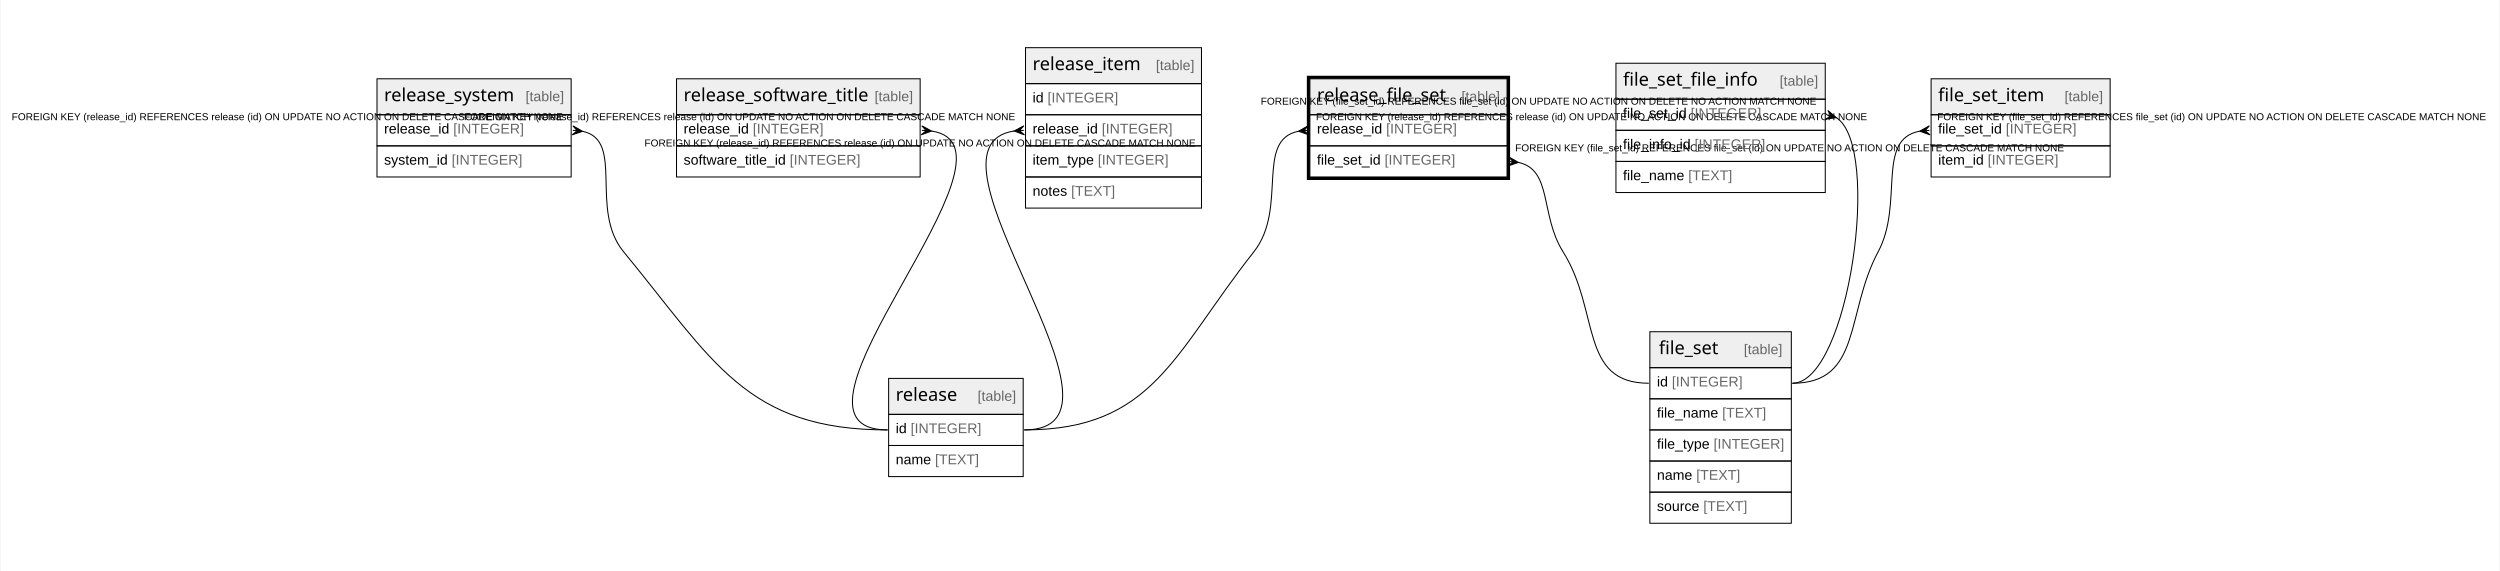
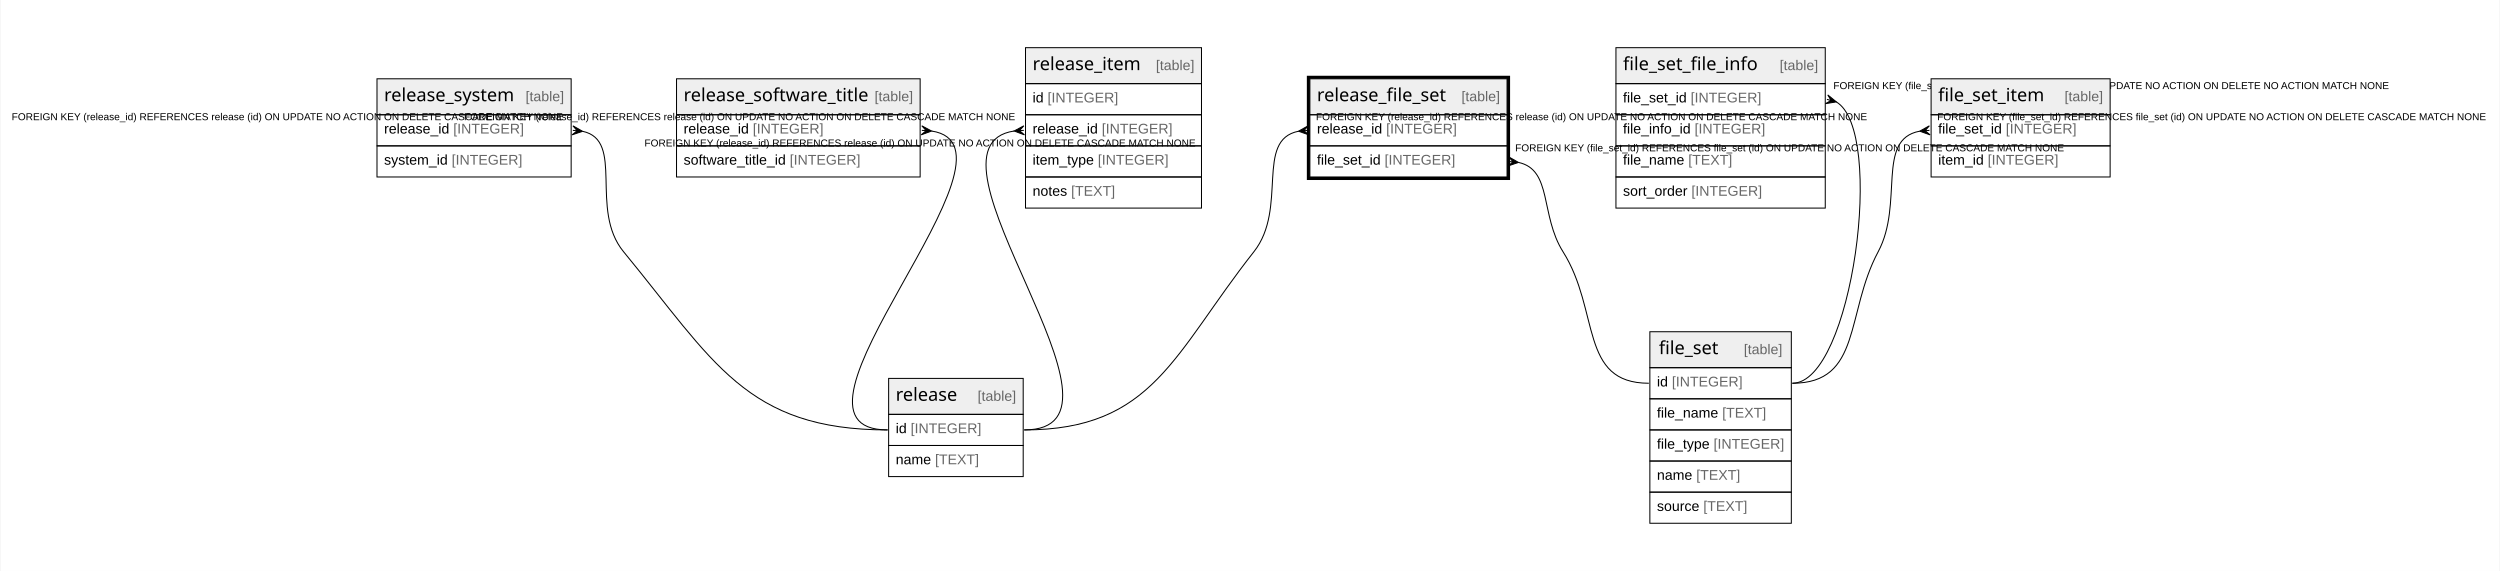
<svg xmlns="http://www.w3.org/2000/svg" width="2474pt" height="565pt" viewBox="0.00 0.00 2473.81 565.20">
  <g id="graph0" class="graph" transform="scale(1 1) rotate(0) translate(4 561.2)">
    <polygon fill="white" stroke="none" points="-4,4 -4,-561.2 2469.81,-561.2 2469.81,4 -4,4" />
    <g id="node1" class="node">
      <polygon fill="#efefef" stroke="none" points="1292.18,-447.6 1292.18,-483.2 1487.37,-483.2 1487.37,-447.6 1292.18,-447.6" />
      <polygon fill="none" stroke="black" points="1292.18,-447.6 1292.18,-483.2 1487.37,-483.2 1487.37,-447.6 1292.18,-447.6" />
      <text text-anchor="start" x="1299.18" y="-461" font-family="Arial Bold" font-size="18.00">release_file_set</text>
      <text text-anchor="start" x="1411.12" y="-461" font-family="Arial" font-size="14.00">    </text>
      <text text-anchor="start" x="1442.23" y="-461" font-family="Arial" font-size="14.00" fill="#666666">[table]</text>
      <polygon fill="none" stroke="black" points="1292.18,-416.8 1292.18,-447.6 1487.37,-447.6 1487.37,-416.8 1292.18,-416.8" />
      <text text-anchor="start" x="1299.18" y="-429" font-family="Arial" font-size="14.00">release_id </text>
      <text text-anchor="start" x="1367.67" y="-429" font-family="Arial" font-size="14.00" fill="#666666">[INTEGER]</text>
      <polygon fill="none" stroke="black" points="1292.18,-386 1292.18,-416.8 1487.37,-416.8 1487.37,-386 1292.18,-386" />
      <text text-anchor="start" x="1299.18" y="-398.2" font-family="Arial" font-size="14.00">file_set_id </text>
      <text text-anchor="start" x="1366.11" y="-398.2" font-family="Arial" font-size="14.00" fill="#666666">[INTEGER]</text>
      <polygon fill="none" stroke="black" stroke-width="3" points="1290.68,-384.5 1290.68,-484.7 1488.87,-484.7 1488.87,-384.5 1290.68,-384.5" />
    </g>
    <g id="node2" class="node">
      <polygon fill="#efefef" stroke="none" points="875.17,-151 875.17,-186.6 1008.38,-186.6 1008.38,-151 875.17,-151" />
      <polygon fill="none" stroke="black" points="875.17,-151 875.17,-186.6 1008.38,-186.6 1008.38,-151 875.17,-151" />
      <text text-anchor="start" x="882.17" y="-164.4" font-family="Arial Bold" font-size="18.00">release</text>
      <text text-anchor="start" x="932.13" y="-164.4" font-family="Arial" font-size="14.00">    </text>
      <text text-anchor="start" x="963.24" y="-164.4" font-family="Arial" font-size="14.00" fill="#666666">[table]</text>
      <polygon fill="none" stroke="black" points="875.17,-120.2 875.17,-151 1008.38,-151 1008.38,-120.2 875.17,-120.2" />
      <text text-anchor="start" x="882.17" y="-132.4" font-family="Arial" font-size="14.00">id </text>
      <text text-anchor="start" x="896.95" y="-132.4" font-family="Arial" font-size="14.00" fill="#666666">[INTEGER]</text>
      <polygon fill="none" stroke="black" points="875.17,-89.4 875.17,-120.2 1008.38,-120.2 1008.38,-89.4 875.17,-89.4" />
      <text text-anchor="start" x="882.17" y="-101.6" font-family="Arial" font-size="14.00">name </text>
      <text text-anchor="start" x="921.08" y="-101.6" font-family="Arial" font-size="14.00" fill="#666666">[TEXT]</text>
    </g>
    <g id="edge1" class="edge">
      <path fill="none" stroke="black" d="M1281.03,-431.3C1237.45,-422.76 1270.76,-355.07 1236.77,-312 1157.54,-211.59 1137.29,-135.6 1009.38,-135.6" />
      <polygon fill="black" stroke="black" points="1280.88,-431.29 1290.45,-436.65 1286.2,-431.76 1290.51,-432.14 1290.51,-432.14 1290.51,-432.14 1286.2,-431.76 1291.24,-427.69 1280.88,-431.29" />
      <text text-anchor="start" x="1298.18" y="-442.2" font-family="Arial" font-size="10.00">FOREIGN KEY (release_id) REFERENCES release (id) ON UPDATE NO ACTION ON DELETE CASCADE MATCH NONE</text>
    </g>
    <g id="node6" class="node">
      <polygon fill="#efefef" stroke="none" points="1628.75,-197.2 1628.75,-232.8 1768.79,-232.8 1768.79,-197.2 1628.75,-197.2" />
      <polygon fill="none" stroke="black" points="1628.75,-197.2 1628.75,-232.8 1768.79,-232.8 1768.79,-197.2 1628.75,-197.2" />
      <text text-anchor="start" x="1637.66" y="-210.6" font-family="Arial Bold" font-size="18.00">file_set</text>
      <text text-anchor="start" x="1690.64" y="-210.6" font-family="Arial" font-size="14.00">    </text>
      <text text-anchor="start" x="1721.75" y="-210.6" font-family="Arial" font-size="14.00" fill="#666666">[table]</text>
      <polygon fill="none" stroke="black" points="1628.75,-166.4 1628.75,-197.2 1768.79,-197.2 1768.79,-166.4 1628.75,-166.4" />
      <text text-anchor="start" x="1635.75" y="-178.6" font-family="Arial" font-size="14.00">id </text>
      <text text-anchor="start" x="1650.54" y="-178.6" font-family="Arial" font-size="14.00" fill="#666666">[INTEGER]</text>
      <polygon fill="none" stroke="black" points="1628.75,-135.6 1628.75,-166.4 1768.79,-166.4 1768.79,-135.6 1628.75,-135.6" />
      <text text-anchor="start" x="1635.75" y="-147.8" font-family="Arial" font-size="14.00">file_name </text>
      <text text-anchor="start" x="1700.35" y="-147.8" font-family="Arial" font-size="14.00" fill="#666666">[TEXT]</text>
      <polygon fill="none" stroke="black" points="1628.75,-104.8 1628.75,-135.6 1768.79,-135.6 1768.79,-104.8 1628.75,-104.8" />
      <text text-anchor="start" x="1635.75" y="-117" font-family="Arial" font-size="14.00">file_type </text>
      <text text-anchor="start" x="1691.79" y="-117" font-family="Arial" font-size="14.00" fill="#666666">[INTEGER]</text>
      <polygon fill="none" stroke="black" points="1628.75,-74 1628.75,-104.8 1768.79,-104.8 1768.79,-74 1628.75,-74" />
      <text text-anchor="start" x="1635.75" y="-86.2" font-family="Arial" font-size="14.00">name </text>
      <text text-anchor="start" x="1674.66" y="-86.2" font-family="Arial" font-size="14.00" fill="#666666">[TEXT]</text>
      <polygon fill="none" stroke="black" points="1628.75,-43.2 1628.75,-74 1768.79,-74 1768.79,-43.2 1628.75,-43.2" />
      <text text-anchor="start" x="1635.75" y="-55.4" font-family="Arial" font-size="14.00">source </text>
      <text text-anchor="start" x="1681.66" y="-55.4" font-family="Arial" font-size="14.00" fill="#666666">[TEXT]</text>
    </g>
    <g id="edge5" class="edge">
      <path fill="none" stroke="black" d="M1498.59,-400.42C1532.39,-393.26 1520.01,-348.12 1542.77,-312 1579.62,-253.54 1558.65,-181.8 1627.75,-181.8" />
      <polygon fill="black" stroke="black" points="1498.66,-400.42 1488.28,-396.89 1493.35,-400.92 1489.04,-401.34 1489.04,-401.34 1489.04,-401.34 1493.35,-400.92 1489.13,-405.85 1498.66,-400.42" />
      <text text-anchor="start" x="1495.37" y="-411.4" font-family="Arial" font-size="10.00">FOREIGN KEY (file_set_id) REFERENCES file_set (id) ON UPDATE NO ACTION ON DELETE CASCADE MATCH NONE</text>
    </g>
    <g id="node3" class="node">
      <polygon fill="#efefef" stroke="none" points="368.67,-447.6 368.67,-483.2 560.88,-483.2 560.88,-447.6 368.67,-447.6" />
      <polygon fill="none" stroke="black" points="368.67,-447.6 368.67,-483.2 560.88,-483.2 560.88,-447.6 368.67,-447.6" />
      <text text-anchor="start" x="375.67" y="-461" font-family="Arial Bold" font-size="18.00">release_system</text>
      <text text-anchor="start" x="484.63" y="-461" font-family="Arial" font-size="14.00">    </text>
      <text text-anchor="start" x="515.74" y="-461" font-family="Arial" font-size="14.00" fill="#666666">[table]</text>
      <polygon fill="none" stroke="black" points="368.67,-416.8 368.67,-447.6 560.88,-447.6 560.88,-416.8 368.67,-416.8" />
      <text text-anchor="start" x="375.67" y="-429" font-family="Arial" font-size="14.00">release_id </text>
      <text text-anchor="start" x="444.16" y="-429" font-family="Arial" font-size="14.00" fill="#666666">[INTEGER]</text>
      <polygon fill="none" stroke="black" points="368.67,-386 368.67,-416.8 560.88,-416.8 560.88,-386 368.67,-386" />
      <text text-anchor="start" x="375.67" y="-398.2" font-family="Arial" font-size="14.00">system_id </text>
      <text text-anchor="start" x="442.58" y="-398.2" font-family="Arial" font-size="14.00" fill="#666666">[INTEGER]</text>
    </g>
    <g id="edge2" class="edge">
      <path fill="none" stroke="black" d="M572.14,-431.23C614.41,-422.32 578.35,-353.81 612.77,-312 701.86,-203.8 734.01,-135.6 874.17,-135.6" />
      <polygon fill="black" stroke="black" points="572.17,-431.23 561.79,-427.69 566.86,-431.73 562.55,-432.14 562.55,-432.14 562.55,-432.14 566.86,-431.73 562.64,-436.65 572.17,-431.23" />
      <text text-anchor="start" x="7" y="-442.2" font-family="Arial" font-size="10.00">FOREIGN KEY (release_id) REFERENCES release (id) ON UPDATE NO ACTION ON DELETE CASCADE MATCH NONE</text>
    </g>
    <g id="node4" class="node">
      <polygon fill="#efefef" stroke="none" points="665.19,-447.6 665.19,-483.2 906.36,-483.2 906.36,-447.6 665.19,-447.6" />
      <polygon fill="none" stroke="black" points="665.19,-447.6 665.19,-483.2 906.36,-483.2 906.36,-447.6 665.19,-447.6" />
      <text text-anchor="start" x="672.19" y="-461" font-family="Arial Bold" font-size="18.00">release_software_title</text>
      <text text-anchor="start" x="830.11" y="-461" font-family="Arial" font-size="14.00">    </text>
      <text text-anchor="start" x="861.23" y="-461" font-family="Arial" font-size="14.00" fill="#666666">[table]</text>
      <polygon fill="none" stroke="black" points="665.19,-416.8 665.19,-447.6 906.36,-447.6 906.36,-416.8 665.19,-416.8" />
      <text text-anchor="start" x="672.19" y="-429" font-family="Arial" font-size="14.00">release_id </text>
      <text text-anchor="start" x="740.68" y="-429" font-family="Arial" font-size="14.00" fill="#666666">[INTEGER]</text>
      <polygon fill="none" stroke="black" points="665.19,-386 665.19,-416.8 906.36,-416.8 906.36,-386 665.19,-386" />
      <text text-anchor="start" x="672.19" y="-398.2" font-family="Arial" font-size="14.00">software_title_id </text>
      <text text-anchor="start" x="777.24" y="-398.2" font-family="Arial" font-size="14.00" fill="#666666">[INTEGER]</text>
    </g>
    <g id="edge3" class="edge">
      <path fill="none" stroke="black" d="M917.61,-431.5C1023.45,-415.64 745.28,-135.6 874.17,-135.6" />
      <polygon fill="black" stroke="black" points="917.67,-431.5 907.39,-427.69 912.35,-431.86 908.03,-432.15 908.03,-432.15 908.03,-432.15 912.35,-431.86 908,-436.67 917.67,-431.5" />
      <text text-anchor="start" x="633.42" y="-416.2" font-family="Arial" font-size="10.00">FOREIGN KEY (release_id) REFERENCES release (id) ON UPDATE NO ACTION ON DELETE CASCADE MATCH NONE</text>
    </g>
    <g id="node5" class="node">
      <polygon fill="#efefef" stroke="none" points="1010.67,-478.4 1010.67,-514 1184.88,-514 1184.88,-478.4 1010.67,-478.4" />
      <polygon fill="none" stroke="black" points="1010.67,-478.4 1010.67,-514 1184.88,-514 1184.88,-478.4 1010.67,-478.4" />
      <text text-anchor="start" x="1017.67" y="-491.8" font-family="Arial Bold" font-size="18.00">release_item</text>
      <text text-anchor="start" x="1108.62" y="-491.8" font-family="Arial" font-size="14.00">    </text>
      <text text-anchor="start" x="1139.74" y="-491.8" font-family="Arial" font-size="14.00" fill="#666666">[table]</text>
      <polygon fill="none" stroke="black" points="1010.67,-447.6 1010.67,-478.4 1184.88,-478.4 1184.88,-447.6 1010.67,-447.6" />
      <text text-anchor="start" x="1017.67" y="-459.8" font-family="Arial" font-size="14.00">id </text>
      <text text-anchor="start" x="1032.46" y="-459.8" font-family="Arial" font-size="14.00" fill="#666666">[INTEGER]</text>
      <polygon fill="none" stroke="black" points="1010.67,-416.8 1010.67,-447.6 1184.88,-447.6 1184.88,-416.8 1010.67,-416.8" />
      <text text-anchor="start" x="1017.67" y="-429" font-family="Arial" font-size="14.00">release_id </text>
      <text text-anchor="start" x="1086.16" y="-429" font-family="Arial" font-size="14.00" fill="#666666">[INTEGER]</text>
      <polygon fill="none" stroke="black" points="1010.67,-386 1010.67,-416.8 1184.88,-416.8 1184.88,-386 1010.67,-386" />
      <text text-anchor="start" x="1017.67" y="-398.2" font-family="Arial" font-size="14.00">item_type </text>
      <text text-anchor="start" x="1082.26" y="-398.2" font-family="Arial" font-size="14.00" fill="#666666">[INTEGER]</text>
      <polygon fill="none" stroke="black" points="1010.67,-355.2 1010.67,-386 1184.88,-386 1184.88,-355.2 1010.67,-355.2" />
      <text text-anchor="start" x="1017.67" y="-367.4" font-family="Arial" font-size="14.00">notes </text>
      <text text-anchor="start" x="1055.81" y="-367.4" font-family="Arial" font-size="14.00" fill="#666666">[TEXT]</text>
    </g>
    <g id="edge4" class="edge">
      <path fill="none" stroke="black" d="M999.41,-431.5C892.45,-415.64 1137.47,-135.6 1009.38,-135.6" />
      <polygon fill="black" stroke="black" points="999.36,-431.5 1009.03,-436.67 1004.68,-431.86 1009,-432.15 1009,-432.15 1009,-432.15 1004.68,-431.86 1009.64,-427.69 999.36,-431.5" />
      <text text-anchor="start" x="454.79" y="-442.2" font-family="Arial" font-size="10.00">FOREIGN KEY (release_id) REFERENCES release (id) ON UPDATE NO ACTION ON DELETE CASCADE MATCH NONE</text>
    </g>
    <g id="node7" class="node">
-       <polygon fill="#efefef" stroke="none" points="1595.17,-463 1595.17,-498.6 1802.38,-498.6 1802.38,-463 1595.17,-463" />
-       <polygon fill="none" stroke="black" points="1595.17,-463 1595.17,-498.6 1802.38,-498.6 1802.38,-463 1595.17,-463" />
-       <text text-anchor="start" x="1602.17" y="-476.4" font-family="Arial Bold" font-size="18.00">file_set_file_info</text>
-       <text text-anchor="start" x="1726.13" y="-476.4" font-family="Arial" font-size="14.00">    </text>
-       <text text-anchor="start" x="1757.24" y="-476.4" font-family="Arial" font-size="14.00" fill="#666666">[table]</text>
-       <polygon fill="none" stroke="black" points="1595.17,-432.2 1595.17,-463 1802.38,-463 1802.38,-432.2 1595.17,-432.2" />
-       <text text-anchor="start" x="1602.17" y="-444.4" font-family="Arial" font-size="14.00">file_set_id </text>
-       <text text-anchor="start" x="1669.1" y="-444.4" font-family="Arial" font-size="14.00" fill="#666666">[INTEGER]</text>
-       <polygon fill="none" stroke="black" points="1595.17,-401.4 1595.17,-432.2 1802.38,-432.2 1802.38,-401.4 1595.17,-401.4" />
-       <text text-anchor="start" x="1602.17" y="-413.6" font-family="Arial" font-size="14.00">file_info_id </text>
-       <text text-anchor="start" x="1672.99" y="-413.6" font-family="Arial" font-size="14.00" fill="#666666">[INTEGER]</text>
-       <polygon fill="none" stroke="black" points="1595.17,-370.6 1595.17,-401.4 1802.38,-401.4 1802.38,-370.6 1595.17,-370.6" />
-       <text text-anchor="start" x="1602.17" y="-382.8" font-family="Arial" font-size="14.00">file_name </text>
-       <text text-anchor="start" x="1666.76" y="-382.8" font-family="Arial" font-size="14.00" fill="#666666">[TEXT]</text>
+       <polygon fill="#efefef" stroke="none" points="1595.17,-478.4 1595.17,-514 1802.38,-514 1802.38,-478.4 1595.17,-478.4" />
+       <polygon fill="none" stroke="black" points="1595.17,-478.4 1595.17,-514 1802.38,-514 1802.38,-478.4 1595.17,-478.4" />
+       <text text-anchor="start" x="1602.17" y="-491.8" font-family="Arial Bold" font-size="18.00">file_set_file_info</text>
+       <text text-anchor="start" x="1726.13" y="-491.8" font-family="Arial" font-size="14.00">    </text>
+       <text text-anchor="start" x="1757.24" y="-491.8" font-family="Arial" font-size="14.00" fill="#666666">[table]</text>
+       <polygon fill="none" stroke="black" points="1595.17,-447.6 1595.17,-478.4 1802.38,-478.4 1802.38,-447.6 1595.17,-447.6" />
+       <text text-anchor="start" x="1602.17" y="-459.8" font-family="Arial" font-size="14.00">file_set_id </text>
+       <text text-anchor="start" x="1669.1" y="-459.8" font-family="Arial" font-size="14.00" fill="#666666">[INTEGER]</text>
+       <polygon fill="none" stroke="black" points="1595.17,-416.8 1595.17,-447.6 1802.38,-447.6 1802.38,-416.8 1595.17,-416.8" />
+       <text text-anchor="start" x="1602.17" y="-429" font-family="Arial" font-size="14.00">file_info_id </text>
+       <text text-anchor="start" x="1672.99" y="-429" font-family="Arial" font-size="14.00" fill="#666666">[INTEGER]</text>
+       <polygon fill="none" stroke="black" points="1595.17,-386 1595.17,-416.8 1802.38,-416.8 1802.38,-386 1595.17,-386" />
+       <text text-anchor="start" x="1602.17" y="-398.2" font-family="Arial" font-size="14.00">file_name </text>
+       <text text-anchor="start" x="1666.76" y="-398.2" font-family="Arial" font-size="14.00" fill="#666666">[TEXT]</text>
+       <polygon fill="none" stroke="black" points="1595.17,-355.2 1595.17,-386 1802.38,-386 1802.38,-355.2 1595.17,-355.2" />
+       <text text-anchor="start" x="1602.17" y="-367.4" font-family="Arial" font-size="14.00">sort_order </text>
+       <text text-anchor="start" x="1669.86" y="-367.4" font-family="Arial" font-size="14.00" fill="#666666">[INTEGER]</text>
    </g>
    <g id="edge6" class="edge">
-       <path fill="none" stroke="black" d="M1813.19,-444.79C1858.76,-416.39 1825.73,-181.8 1769.79,-181.8" />
-       <polygon fill="black" stroke="black" points="1813.32,-444.76 1802.47,-443.18 1808.19,-446.22 1804.03,-447.42 1804.03,-447.42 1804.03,-447.42 1808.19,-446.22 1804.94,-451.83 1813.32,-444.76" />
-       <text text-anchor="start" x="1243.52" y="-457.6" font-family="Arial" font-size="10.00">FOREIGN KEY (file_set_id) REFERENCES file_set (id) ON UPDATE NO ACTION ON DELETE NO ACTION MATCH NONE</text>
+       <path fill="none" stroke="black" d="M1813.16,-460.4C1862.42,-432.05 1829.16,-181.8 1769.79,-181.8" />
+       <polygon fill="black" stroke="black" points="1813.37,-460.34 1802.55,-458.57 1808.21,-461.71 1804.03,-462.83 1804.03,-462.83 1804.03,-462.83 1808.21,-461.71 1804.86,-467.26 1813.37,-460.34" />
+       <text text-anchor="start" x="1810.38" y="-473" font-family="Arial" font-size="10.00">FOREIGN KEY (file_set_id) REFERENCES file_set (id) ON UPDATE NO ACTION ON DELETE NO ACTION MATCH NONE</text>
    </g>
    <g id="node8" class="node">
      <polygon fill="#efefef" stroke="none" points="1907.16,-447.6 1907.16,-483.2 2084.39,-483.2 2084.39,-447.6 1907.16,-447.6" />
      <polygon fill="none" stroke="black" points="1907.16,-447.6 1907.16,-483.2 2084.39,-483.2 2084.39,-447.6 1907.16,-447.6" />
      <text text-anchor="start" x="1914.16" y="-461" font-family="Arial Bold" font-size="18.00">file_set_item</text>
      <text text-anchor="start" x="2008.13" y="-461" font-family="Arial" font-size="14.00">    </text>
      <text text-anchor="start" x="2039.25" y="-461" font-family="Arial" font-size="14.00" fill="#666666">[table]</text>
      <polygon fill="none" stroke="black" points="1907.16,-416.8 1907.16,-447.6 2084.39,-447.6 2084.39,-416.8 1907.16,-416.8" />
      <text text-anchor="start" x="1914.16" y="-429" font-family="Arial" font-size="14.00">file_set_id </text>
      <text text-anchor="start" x="1981.09" y="-429" font-family="Arial" font-size="14.00" fill="#666666">[INTEGER]</text>
      <polygon fill="none" stroke="black" points="1907.16,-386 1907.16,-416.8 2084.39,-416.8 2084.39,-386 1907.16,-386" />
      <text text-anchor="start" x="1914.16" y="-398.2" font-family="Arial" font-size="14.00">item_id </text>
      <text text-anchor="start" x="1963.18" y="-398.2" font-family="Arial" font-size="14.00" fill="#666666">[INTEGER]</text>
    </g>
    <g id="edge7" class="edge">
      <path fill="none" stroke="black" d="M1895.76,-431.31C1852.32,-423.12 1880.36,-359.83 1854.77,-312 1822.18,-251.07 1838.9,-181.8 1769.79,-181.8" />
      <polygon fill="black" stroke="black" points="1895.86,-431.32 1905.44,-436.66 1901.18,-431.78 1905.49,-432.14 1905.49,-432.14 1905.49,-432.14 1901.18,-431.78 1906.21,-427.69 1895.86,-431.32" />
      <text text-anchor="start" x="1913.16" y="-442.2" font-family="Arial" font-size="10.00">FOREIGN KEY (file_set_id) REFERENCES file_set (id) ON UPDATE NO ACTION ON DELETE CASCADE MATCH NONE</text>
    </g>
  </g>
</svg>
